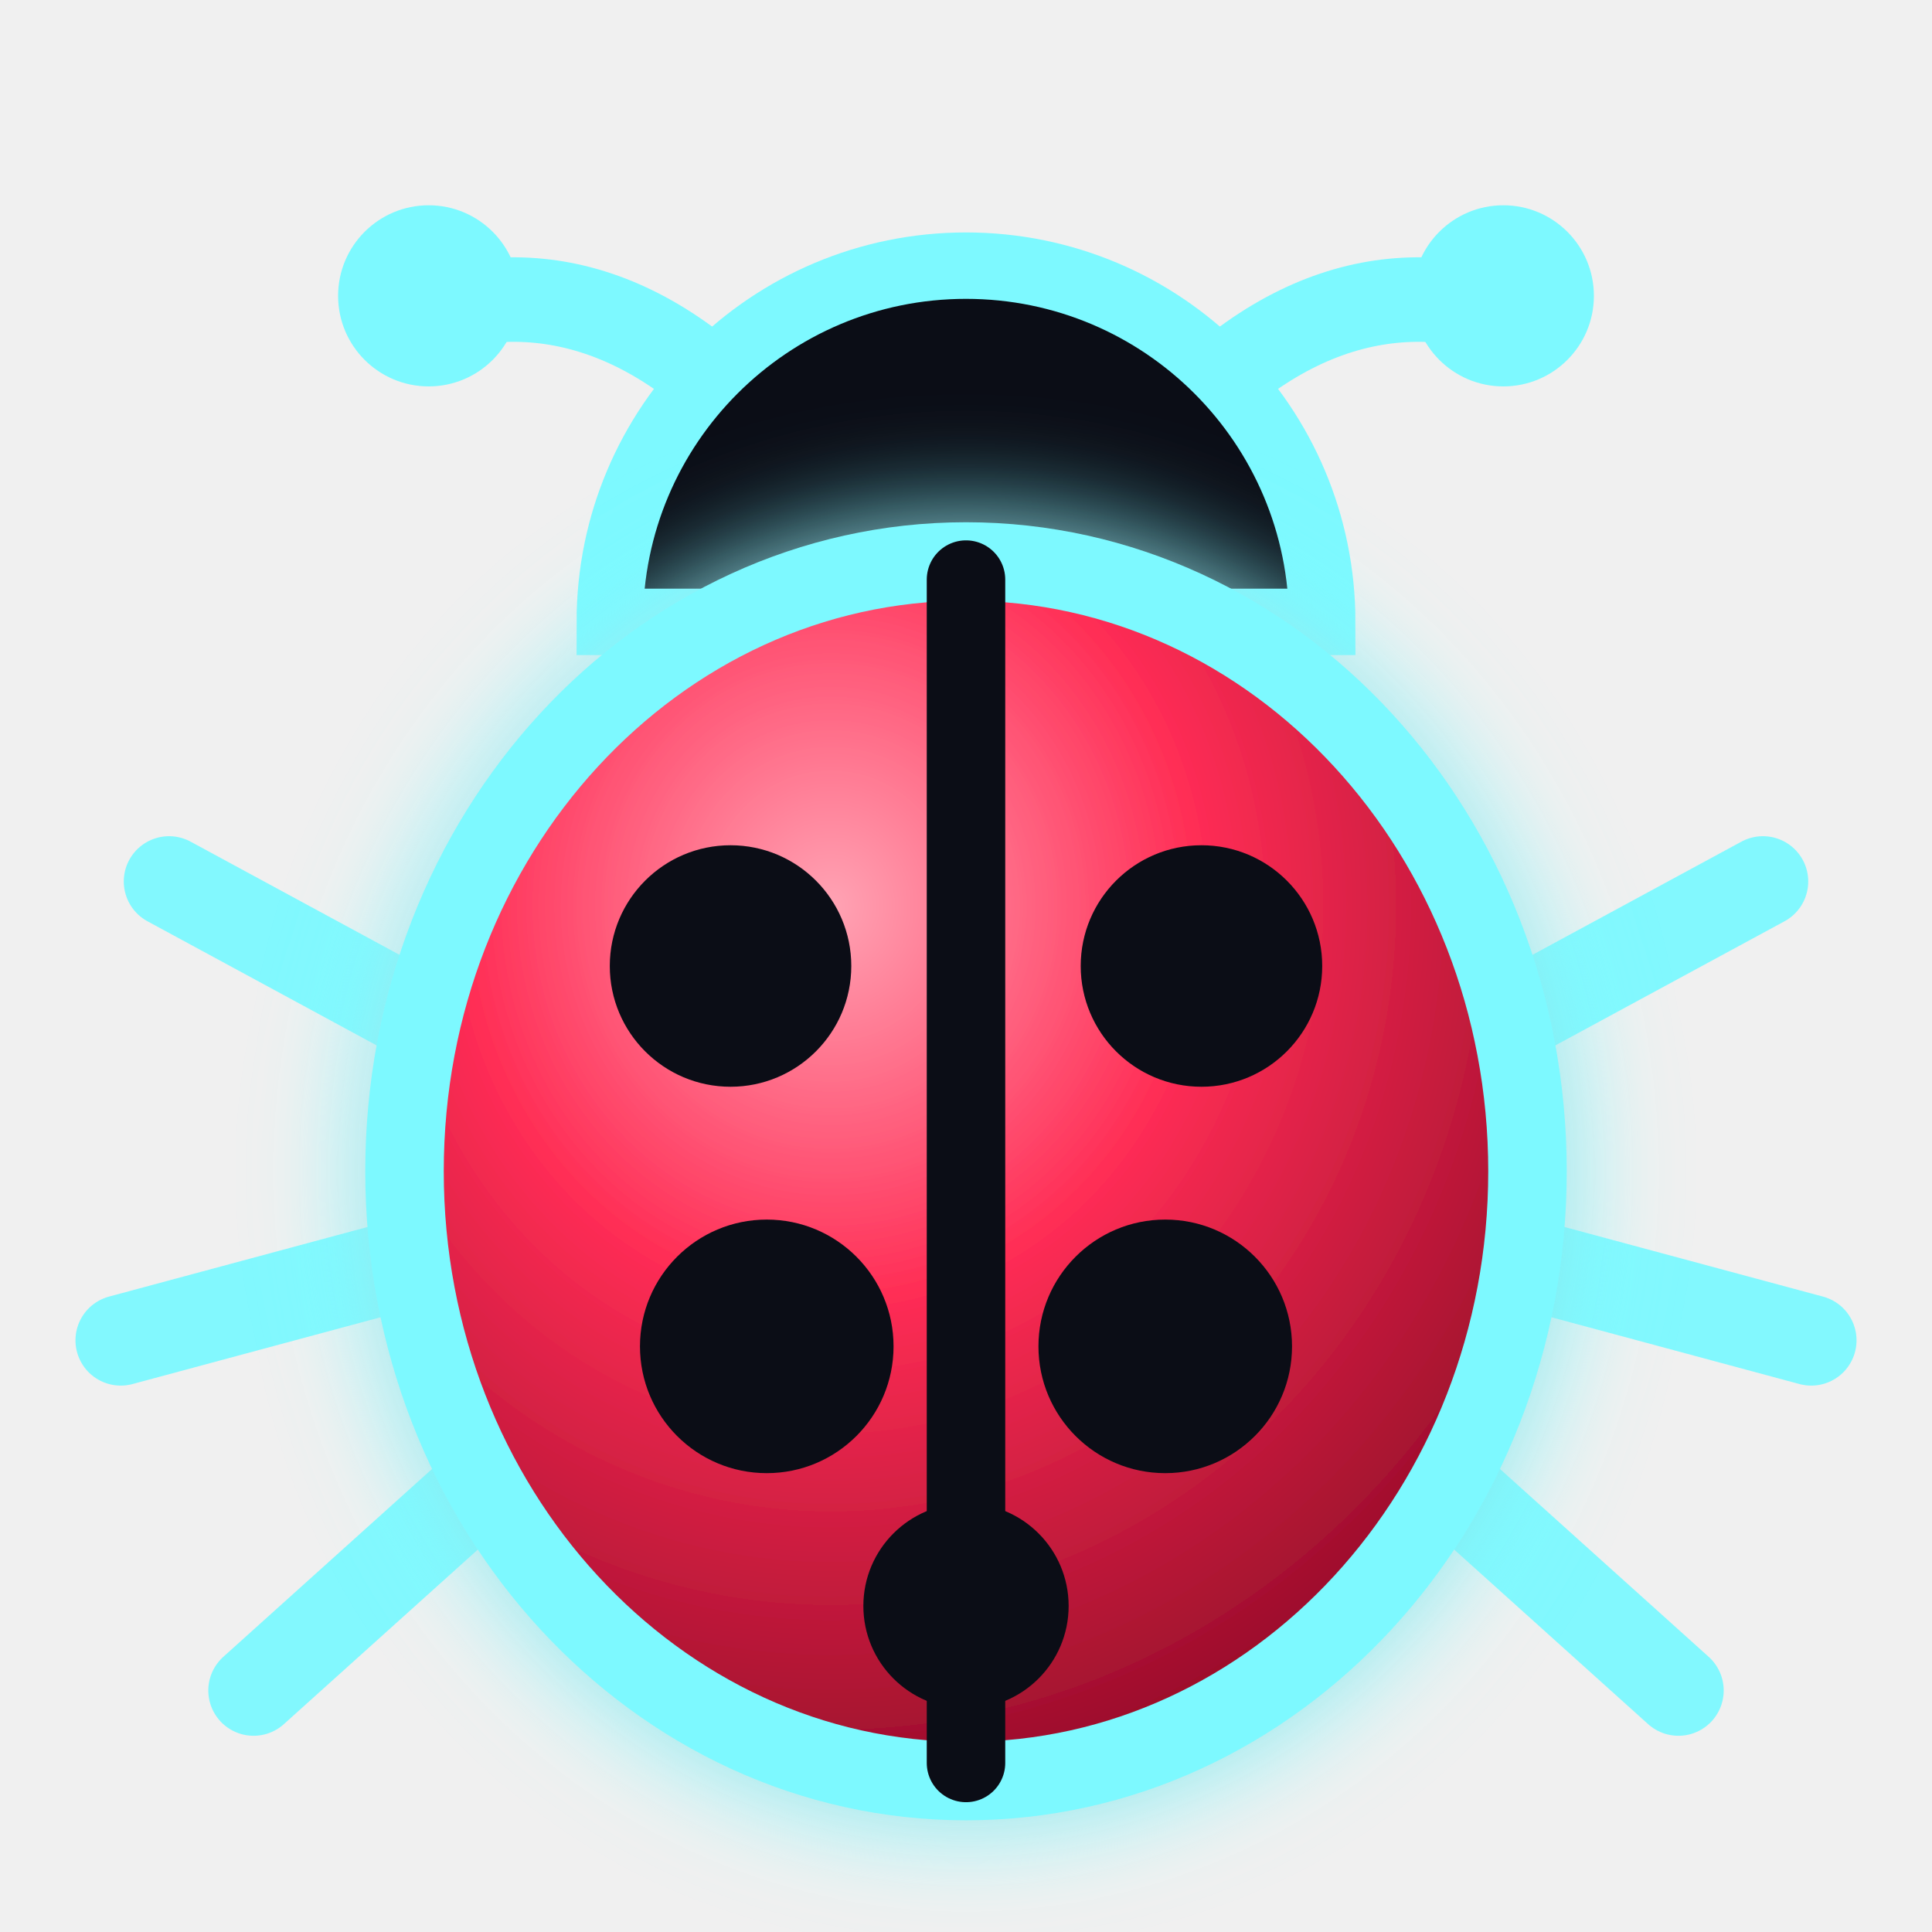
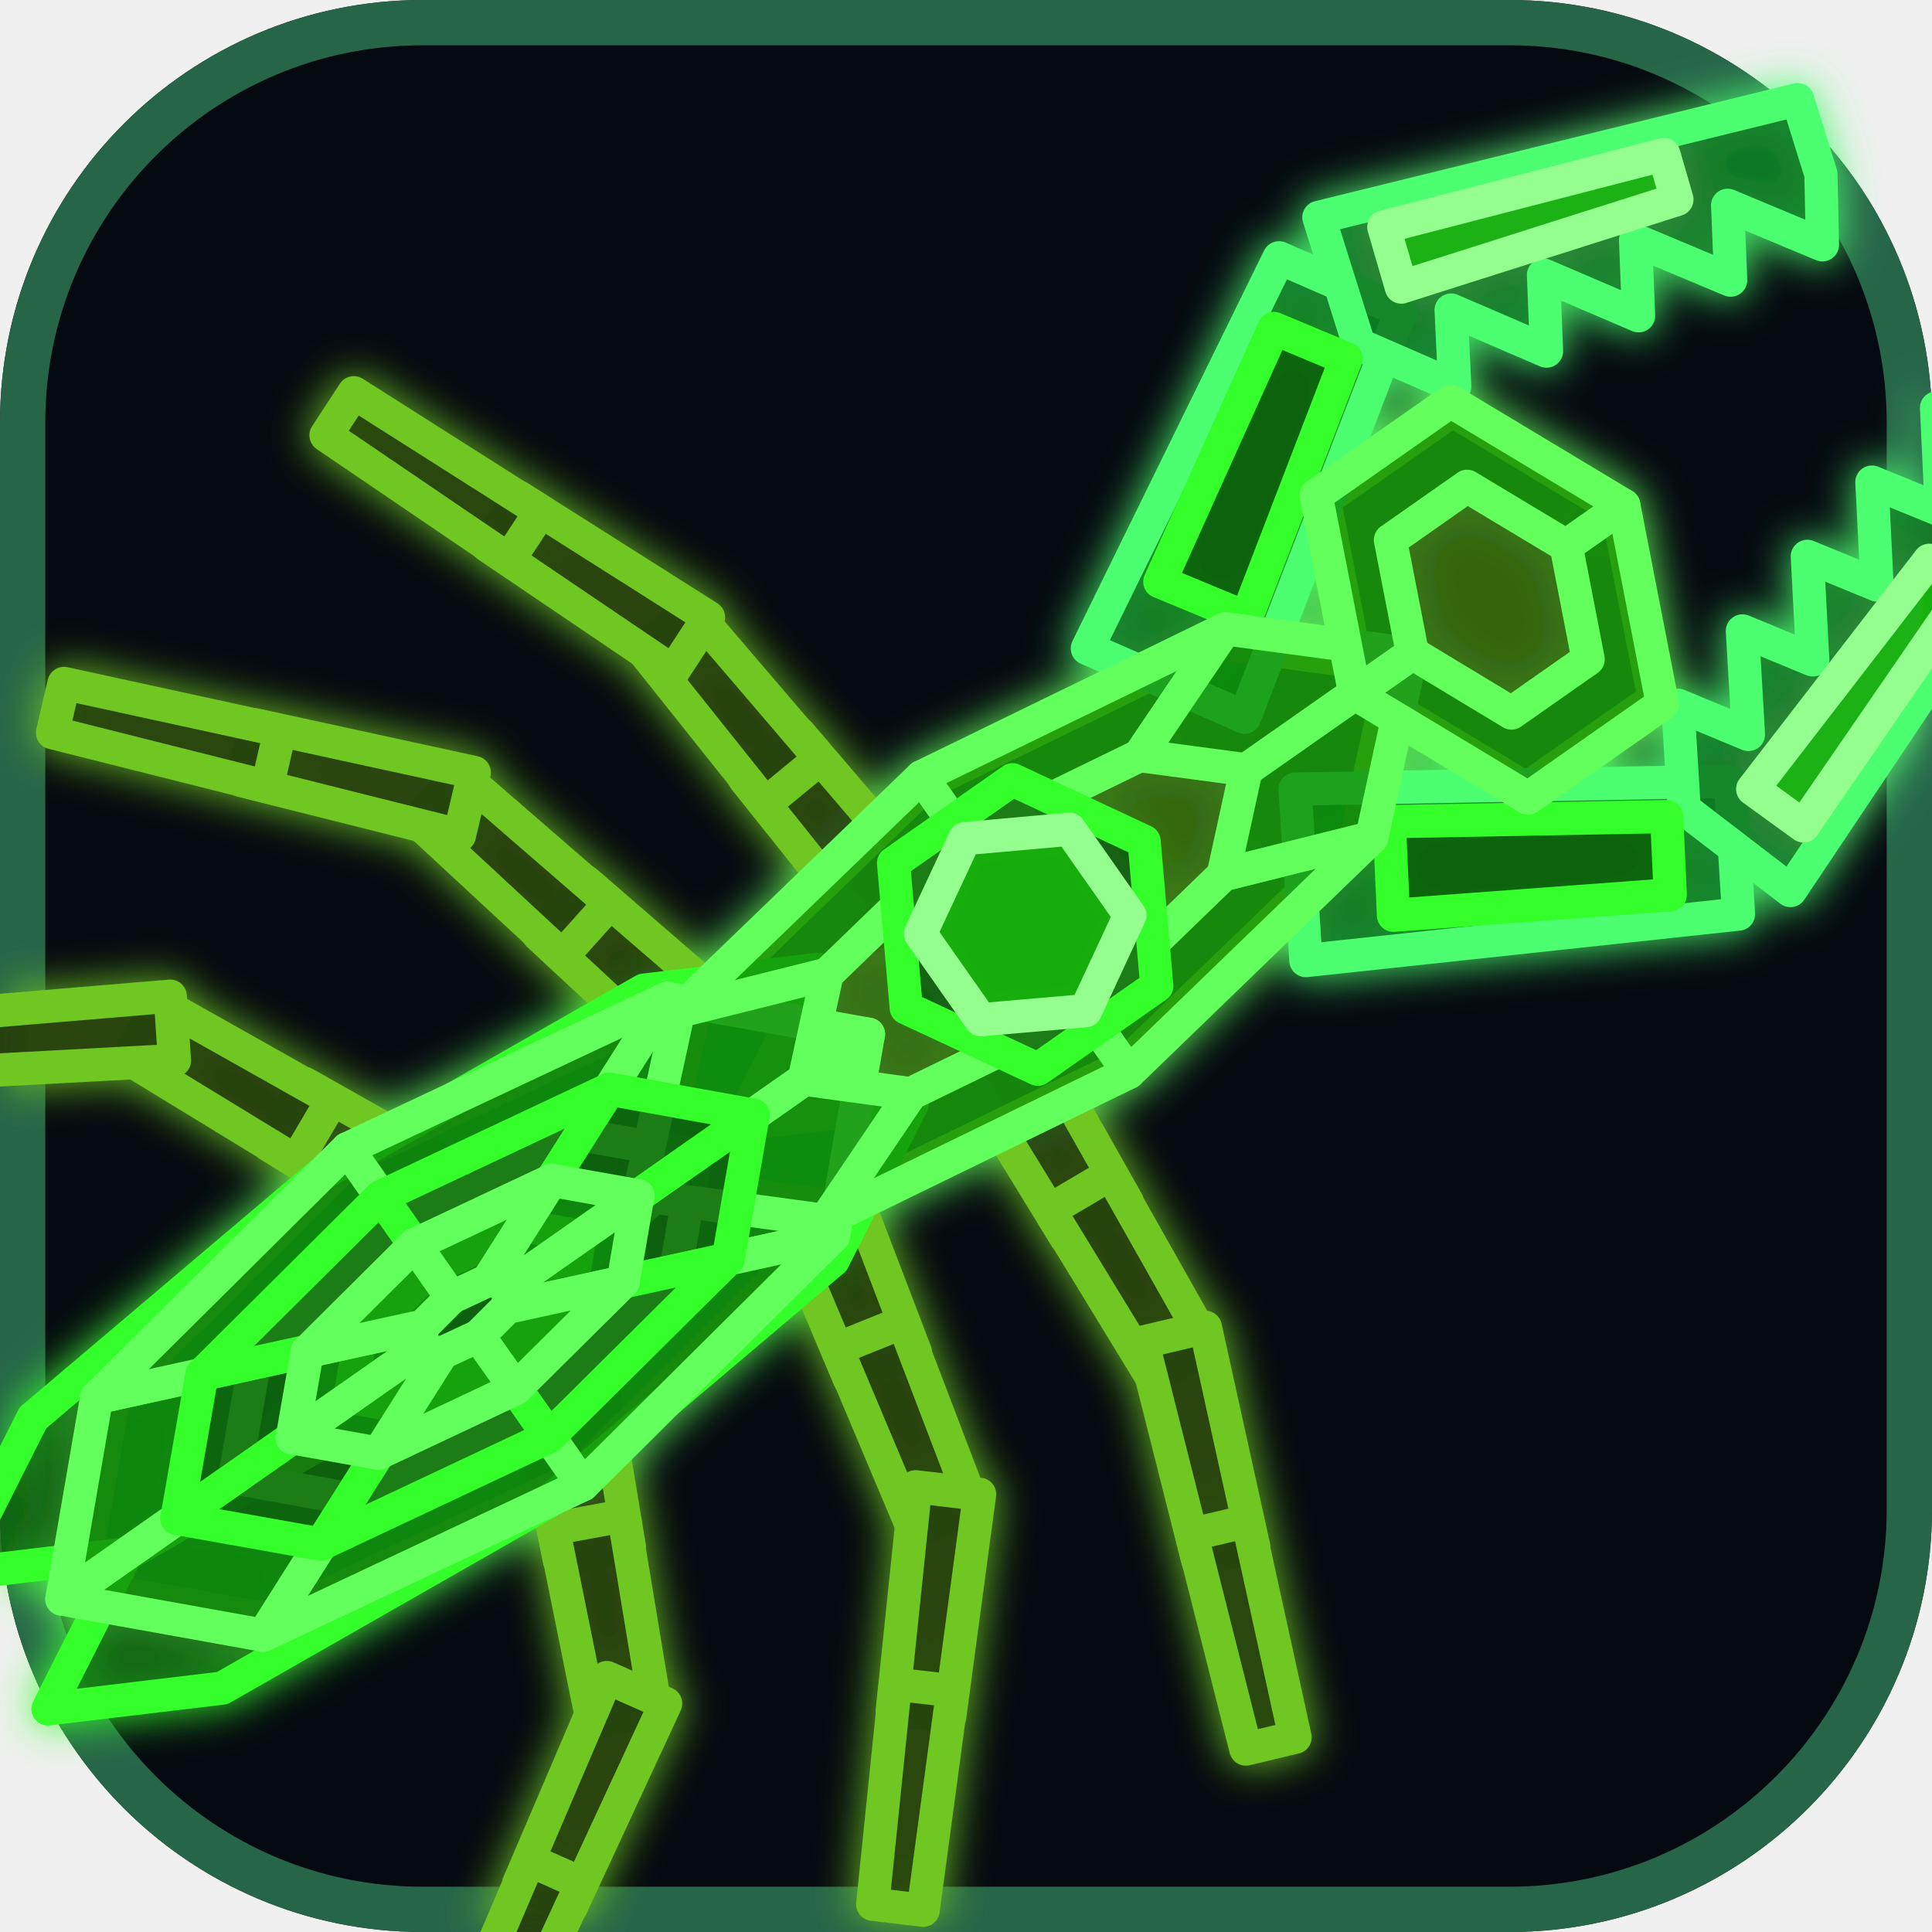
- <svg xmlns="http://www.w3.org/2000/svg" viewBox="0 0 32 32">
+ <svg xmlns="http://www.w3.org/2000/svg" viewBox="0 0 64 64">
  <defs>
-     <radialGradient id="shell" cx="38%" cy="28%" r="78%">
-       <stop offset="0%" stop-color="#ffa3b4" />
-       <stop offset="42%" stop-color="#ff2d55" />
-       <stop offset="100%" stop-color="#8f0a26" />
-     </radialGradient>
-     <filter id="neon" x="-40%" y="-40%" width="180%" height="180%">
-       <feGaussianBlur stdDeviation="0.9" result="b" />
+     <filter id="g" x="-30%" y="-30%" width="160%" height="160%">
+       <feGaussianBlur stdDeviation="0.7" result="b" />
      <feMerge>
        <feMergeNode in="b" />
        <feMergeNode in="SourceGraphic" />
      </feMerge>
    </filter>
  </defs>
-   <g stroke="#7df9ff" stroke-width="1.5" stroke-linecap="round" opacity="0.95">
-     <path d="M7.6 17.2 L2.8 14.6" />
-     <path d="M7.2 20.8 L2.0 22.2" />
-     <path d="M8.2 24.4 L4.2 28.0" />
-     <path d="M24.4 17.2 L29.2 14.6" />
-     <path d="M24.8 20.8 L30.0 22.2" />
-     <path d="M23.8 24.4 L27.8 28.0" />
-   </g>
-   <g stroke="#7df9ff" stroke-width="1.4" stroke-linecap="round" fill="none">
-     <path d="M13.6 8.4 C11.6 5.4 9.4 4.6 7.4 5.1" />
-     <path d="M18.4 8.4 C20.4 5.4 22.6 4.6 24.6 5.1" />
-   </g>
-   <circle cx="7.1" cy="4.9" r="1.5" fill="#7df9ff" />
-   <circle cx="24.9" cy="4.9" r="1.5" fill="#7df9ff" />
-   <path d="M16 4.4a5.9 5.9 0 0 0-5.9 5.9h11.8A5.9 5.9 0 0 0 16 4.4z" fill="#0b0d16" stroke="#7df9ff" stroke-width="1.1" />
-   <ellipse cx="16" cy="19.4" rx="9.3" ry="10.1" fill="url(#shell)" stroke="#7df9ff" stroke-width="1.3" filter="url(#neon)" />
-   <path d="M16 9.6v19.6" stroke="#0b0d16" stroke-width="1.3" stroke-linecap="round" />
-   <g fill="#0b0d16">
-     <circle cx="12.1" cy="16.0" r="2.0" />
-     <circle cx="19.9" cy="16.0" r="2.0" />
-     <circle cx="12.7" cy="22.3" r="2.1" />
-     <circle cx="19.3" cy="22.3" r="2.1" />
-     <circle cx="16" cy="26.6" r="1.7" />
+   <rect width="64" height="64" rx="14" fill="#050a10" />
+   <rect x="0.75" y="0.75" width="62.5" height="62.5" rx="13.25" fill="none" stroke="#2b6f4f" stroke-width="1.5" opacity="0.9" />
+   <g filter="url(#g)">
+     <polygon points="31.83,35.32 35.31,41.00 37.34,39.81 34.06,34.00" fill="hsla(92,60%,14%,0.92)" stroke="hsl(92,70%,46%)" stroke-width="1.1" stroke-linejoin="round" />
+     <polygon points="34.77,40.09 38.19,45.69 40.03,44.61 36.80,38.89" fill="hsla(92,60%,14%,0.92)" stroke="hsl(92,70%,46%)" stroke-width="1.1" stroke-linejoin="round" />
+     <polygon points="37.85,44.46 39.67,51.66 41.53,51.23 39.93,43.97" fill="hsla(92,60%,14%,0.92)" stroke="hsl(92,70%,46%)" stroke-width="1.1" stroke-linejoin="round" />
+     <polygon points="39.47,50.83 41.27,57.94 42.90,57.55 41.33,50.39" fill="hsla(92,60%,14%,0.92)" stroke="hsl(92,70%,46%)" stroke-width="1.1" stroke-linejoin="round" />
+     <polygon points="28.83,31.02 24.67,25.81 26.49,24.31 30.82,29.38" fill="hsla(92,60%,14%,0.92)" stroke="hsl(92,70%,46%)" stroke-width="1.1" stroke-linejoin="round" />
+     <polygon points="25.35,26.63 21.26,21.50 22.90,20.14 27.17,25.13" fill="hsla(92,60%,14%,0.92)" stroke="hsl(92,70%,46%)" stroke-width="1.1" stroke-linejoin="round" />
+     <polygon points="22.30,22.24 16.14,18.07 17.19,16.47 23.47,20.45" fill="hsla(92,60%,14%,0.92)" stroke="hsl(92,70%,46%)" stroke-width="1.1" stroke-linejoin="round" />
+     <polygon points="16.86,18.54 10.80,14.42 11.72,13.01 17.91,16.94" fill="hsla(92,60%,14%,0.92)" stroke="hsl(92,70%,46%)" stroke-width="1.1" stroke-linejoin="round" />
+     <polygon points="25.54,39.52 28.13,45.66 30.32,44.78 27.94,38.56" fill="hsla(92,60%,14%,0.92)" stroke="hsl(92,70%,46%)" stroke-width="1.1" stroke-linejoin="round" />
+     <polygon points="27.73,44.68 30.28,50.73 32.26,49.93 29.92,43.80" fill="hsla(92,60%,14%,0.92)" stroke="hsl(92,70%,46%)" stroke-width="1.1" stroke-linejoin="round" />
+     <polygon points="30.33,49.25 29.56,56.64 31.46,56.87 32.45,49.50" fill="hsla(92,60%,14%,0.92)" stroke="hsl(92,70%,46%)" stroke-width="1.1" stroke-linejoin="round" />
+     <polygon points="29.66,55.79 28.91,63.08 30.58,63.28 31.56,56.01" fill="hsla(92,60%,14%,0.92)" stroke="hsl(92,70%,46%)" stroke-width="1.1" stroke-linejoin="round" />
+     <polygon points="22.72,35.50 17.84,30.97 19.41,29.21 24.45,33.57" fill="hsla(92,60%,14%,0.92)" stroke="hsl(92,70%,46%)" stroke-width="1.1" stroke-linejoin="round" />
+     <polygon points="18.63,31.67 13.82,27.21 15.24,25.62 20.20,29.92" fill="hsla(92,60%,14%,0.92)" stroke="hsl(92,70%,46%)" stroke-width="1.1" stroke-linejoin="round" />
+     <polygon points="15.22,27.67 8.01,25.86 8.45,24.01 15.71,25.59" fill="hsla(92,60%,14%,0.92)" stroke="hsl(92,70%,46%)" stroke-width="1.1" stroke-linejoin="round" />
+     <polygon points="8.85,26.06 1.74,24.27 2.12,22.64 9.28,24.20" fill="hsla(92,60%,14%,0.92)" stroke="hsl(92,70%,46%)" stroke-width="1.1" stroke-linejoin="round" />
+     <polygon points="17.21,45.15 18.53,51.68 20.85,51.25 19.76,44.68" fill="hsla(92,60%,14%,0.92)" stroke="hsl(92,70%,46%)" stroke-width="1.1" stroke-linejoin="round" />
+     <polygon points="18.33,50.64 19.63,57.07 21.73,56.68 20.66,50.21" fill="hsla(92,60%,14%,0.92)" stroke="hsl(92,70%,46%)" stroke-width="1.1" stroke-linejoin="round" />
+     <polygon points="20.10,55.57 17.18,62.40 18.92,63.18 22.05,56.43" fill="hsla(92,60%,14%,0.92)" stroke="hsl(92,70%,46%)" stroke-width="1.1" stroke-linejoin="round" />
+     <polygon points="17.53,61.62 14.65,68.36 16.19,69.05 19.27,62.39" fill="hsla(92,60%,14%,0.92)" stroke="hsl(92,70%,46%)" stroke-width="1.1" stroke-linejoin="round" />
+     <polygon points="14.59,41.40 8.90,37.93 10.09,35.89 15.90,39.17" fill="hsla(92,60%,14%,0.92)" stroke="hsl(92,70%,46%)" stroke-width="1.1" stroke-linejoin="round" />
+     <polygon points="9.81,38.47 4.21,35.05 5.29,33.21 11.01,36.43" fill="hsla(92,60%,14%,0.92)" stroke="hsl(92,70%,46%)" stroke-width="1.1" stroke-linejoin="round" />
+     <polygon points="5.78,35.13 -1.64,35.53 -1.77,33.62 5.64,33.00" fill="hsla(92,60%,14%,0.92)" stroke="hsl(92,70%,46%)" stroke-width="1.1" stroke-linejoin="round" />
+     <polygon points="-0.78,35.47 -8.10,35.86 -8.22,34.18 -0.91,33.56" fill="hsla(92,60%,14%,0.92)" stroke="hsl(92,70%,46%)" stroke-width="1.1" stroke-linejoin="round" />
+     <polygon points="37.05,30.36 35.74,33.17 32.65,33.44 30.87,30.90 32.18,28.08 35.27,27.81" fill="hsla(272,100%,60%,0.95)" stroke="#ffffff" stroke-width="1.1" stroke-linejoin="round" />
+     <polygon points="28.13,34.71 27.03,41.07 19.12,48.92 9.03,53.67 2.68,52.53 3.79,46.17 11.69,38.32 21.78,33.57" fill="hsla(92,80%,22%,0.9)" stroke="hsl(92,95%,58%)" stroke-width="1.1" stroke-linejoin="round" />
+     <polygon points="46.15,22.09 44.89,27.89 37.23,35.29 27.65,39.96 21.77,39.16 23.03,33.37 30.69,25.96 40.27,21.29" fill="hsla(92,80%,22%,0.9)" stroke="hsl(92,95%,58%)" stroke-width="1.1" stroke-linejoin="round" />
+     <polygon points="53.57,16.89 54.80,23.15 50.56,26.12 45.09,22.83 43.87,16.57 48.11,13.60" fill="hsla(92,80%,22%,0.9)" stroke="hsl(92,95%,58%)" stroke-width="1.1" stroke-linejoin="round" />
+     <polygon points="43.26,31.82 57.59,30.28 57.32,25.88 42.90,26.14" fill="hsla(132,80%,26%,0.88)" stroke="hsl(132,100%,65%)" stroke-width="1.1" stroke-linejoin="round" />
+     <polygon points="36.02,21.48 42.37,8.54 46.41,10.30 41.23,23.76" fill="hsla(132,80%,26%,0.88)" stroke="hsl(132,100%,65%)" stroke-width="1.1" stroke-linejoin="round" />
+     <polygon points="59.31,29.50 68.39,15.93 66.33,14.36 64.15,13.51 64.31,16.91 62.01,15.97 62.18,19.38 59.87,18.43 60.05,21.86 57.72,20.90 57.92,24.33 55.58,23.36 55.79,26.80" fill="hsla(132,80%,26%,0.88)" stroke="hsl(132,100%,65%)" stroke-width="1.1" stroke-linejoin="round" />
+     <polygon points="43.69,7.20 59.55,3.30 60.32,5.77 60.37,8.11 57.23,6.80 57.33,9.28 54.18,7.96 54.28,10.46 51.13,9.11 51.23,11.63 48.07,10.27 48.19,12.80 45.02,11.42" fill="hsla(132,80%,26%,0.88)" stroke="hsl(132,100%,65%)" stroke-width="1.1" stroke-linejoin="round" />
+     <polygon points="46.16,30.32 55.33,29.64 55.21,27.05 46.02,27.22" fill="hsla(117,85%,20%,0.82)" stroke="hsl(117,100%,58%)" stroke-width="1.1" stroke-linejoin="round" />
+     <polygon points="38.42,19.27 42.20,10.88 44.59,11.88 41.29,20.46" fill="hsla(117,85%,20%,0.82)" stroke="hsl(117,100%,58%)" stroke-width="1.1" stroke-linejoin="round" />
+     <polygon points="59.74,27.36 65.17,19.47 63.91,18.56 58.06,26.14" fill="hsla(117,85%,40%,0.82)" stroke="hsl(117,100%,78%)" stroke-width="1.1" stroke-linejoin="round" />
+     <polygon points="45.84,7.52 55.12,5.12 55.55,6.61 46.42,9.51" fill="hsla(117,85%,40%,0.82)" stroke="hsl(117,100%,78%)" stroke-width="1.1" stroke-linejoin="round" />
+     <polygon points="30.22,36.57 27.60,41.75 18.13,49.77 7.36,55.92 1.59,56.61 4.21,51.43 13.68,43.41 24.45,37.25" fill="hsla(117,85%,20%,0.82)" stroke="hsl(117,100%,58%)" stroke-width="1.1" stroke-linejoin="round" />
+     <polygon points="27.10,32.11 21.33,32.80 10.56,38.95 1.09,46.97 -1.53,52.16 4.24,51.47 15.01,45.32 24.48,37.30" fill="hsla(117,85%,20%,0.82)" stroke="hsl(117,100%,58%)" stroke-width="1.1" stroke-linejoin="round" />
+     <polygon points="28.77,34.26 27.61,40.94 22.38,42.09 23.04,38.27" fill="hsla(117,85%,30%,0.82)" stroke="hsl(117,100%,68%)" stroke-width="1.1" stroke-linejoin="round" />
+     <polygon points="27.61,40.94 19.30,49.19 17.63,46.80 22.38,42.09" fill="hsla(117,85%,30%,0.82)" stroke="hsl(117,100%,68%)" stroke-width="1.1" stroke-linejoin="round" />
+     <polygon points="19.30,49.19 8.72,54.17 11.58,49.65 17.63,46.80" fill="hsla(117,85%,30%,0.82)" stroke="hsl(117,100%,68%)" stroke-width="1.1" stroke-linejoin="round" />
+     <polygon points="8.72,54.17 2.05,52.97 7.77,48.96 11.58,49.65" fill="hsla(117,85%,30%,0.82)" stroke="hsl(117,100%,68%)" stroke-width="1.1" stroke-linejoin="round" />
+     <polygon points="2.05,52.97 3.20,46.30 8.43,45.15 7.77,48.96" fill="hsla(117,85%,30%,0.82)" stroke="hsl(117,100%,68%)" stroke-width="1.1" stroke-linejoin="round" />
+     <polygon points="3.20,46.30 11.51,38.05 13.18,40.44 8.43,45.15" fill="hsla(117,85%,30%,0.82)" stroke="hsl(117,100%,68%)" stroke-width="1.1" stroke-linejoin="round" />
+     <polygon points="11.51,38.05 22.10,33.07 19.23,37.59 13.18,40.44" fill="hsla(117,85%,30%,0.82)" stroke="hsl(117,100%,68%)" stroke-width="1.1" stroke-linejoin="round" />
+     <polygon points="22.10,33.07 28.77,34.26 23.04,38.27 19.23,37.59" fill="hsla(117,85%,30%,0.82)" stroke="hsl(117,100%,68%)" stroke-width="1.1" stroke-linejoin="round" />
+     <polygon points="46.76,21.66 45.44,27.75 40.52,28.98 41.28,25.50" fill="hsla(117,85%,30%,0.82)" stroke="hsl(117,100%,68%)" stroke-width="1.1" stroke-linejoin="round" />
+     <polygon points="45.44,27.75 37.39,35.53 35.92,33.43 40.52,28.98" fill="hsla(117,85%,30%,0.82)" stroke="hsl(117,100%,68%)" stroke-width="1.1" stroke-linejoin="round" />
+     <polygon points="37.39,35.53 27.33,40.43 30.17,36.23 35.92,33.43" fill="hsla(117,85%,30%,0.82)" stroke="hsl(117,100%,68%)" stroke-width="1.1" stroke-linejoin="round" />
+     <polygon points="27.33,40.43 21.16,39.59 26.64,35.75 30.17,36.23" fill="hsla(117,85%,30%,0.82)" stroke="hsl(117,100%,68%)" stroke-width="1.1" stroke-linejoin="round" />
+     <polygon points="21.16,39.59 22.48,33.50 27.40,32.27 26.64,35.75" fill="hsla(117,85%,30%,0.82)" stroke="hsl(117,100%,68%)" stroke-width="1.1" stroke-linejoin="round" />
+     <polygon points="22.48,33.50 30.53,25.73 32.00,27.83 27.40,32.27" fill="hsla(117,85%,30%,0.82)" stroke="hsl(117,100%,68%)" stroke-width="1.1" stroke-linejoin="round" />
+     <polygon points="30.53,25.73 40.59,20.83 37.75,25.03 32.00,27.83" fill="hsla(117,85%,30%,0.82)" stroke="hsl(117,100%,68%)" stroke-width="1.1" stroke-linejoin="round" />
+     <polygon points="40.59,20.83 46.76,21.66 41.28,25.50 37.75,25.03" fill="hsla(117,85%,30%,0.82)" stroke="hsl(117,100%,68%)" stroke-width="1.1" stroke-linejoin="round" />
+     <polygon points="53.79,16.74 55.07,23.32 50.62,26.44 44.88,22.98 46.79,21.64 50.07,23.62 52.61,21.84 51.88,18.08" fill="hsla(117,85%,30%,0.82)" stroke="hsl(117,100%,68%)" stroke-width="1.1" stroke-linejoin="round" />
+     <polygon points="44.88,22.98 43.60,16.41 48.05,13.29 53.79,16.74 51.88,18.08 48.60,16.11 46.06,17.89 46.79,21.64" fill="hsla(117,85%,30%,0.82)" stroke="hsl(117,100%,68%)" stroke-width="1.1" stroke-linejoin="round" />
+     <polygon points="24.95,36.94 24.12,41.71 18.89,42.85 19.22,40.95" fill="hsla(117,85%,20%,0.82)" stroke="hsl(117,100%,58%)" stroke-width="1.1" stroke-linejoin="round" />
+     <polygon points="24.12,41.71 18.19,47.59 16.52,45.21 18.89,42.85" fill="hsla(117,85%,20%,0.82)" stroke="hsl(117,100%,58%)" stroke-width="1.1" stroke-linejoin="round" />
+     <polygon points="18.19,47.59 10.63,51.15 13.49,46.63 16.52,45.21" fill="hsla(117,85%,20%,0.82)" stroke="hsl(117,100%,58%)" stroke-width="1.1" stroke-linejoin="round" />
+     <polygon points="10.63,51.15 5.86,50.30 11.59,46.29 13.49,46.63" fill="hsla(117,85%,20%,0.82)" stroke="hsl(117,100%,58%)" stroke-width="1.1" stroke-linejoin="round" />
+     <polygon points="5.86,50.30 6.69,45.53 11.92,44.38 11.59,46.29" fill="hsla(117,85%,20%,0.82)" stroke="hsl(117,100%,58%)" stroke-width="1.1" stroke-linejoin="round" />
+     <polygon points="6.69,45.53 12.62,39.64 14.29,42.03 11.92,44.38" fill="hsla(117,85%,20%,0.82)" stroke="hsl(117,100%,58%)" stroke-width="1.1" stroke-linejoin="round" />
+     <polygon points="12.62,39.64 20.19,36.08 17.32,40.60 14.29,42.03" fill="hsla(117,85%,20%,0.82)" stroke="hsl(117,100%,58%)" stroke-width="1.1" stroke-linejoin="round" />
+     <polygon points="20.19,36.08 24.95,36.94 19.22,40.95 17.32,40.60" fill="hsla(117,85%,20%,0.82)" stroke="hsl(117,100%,58%)" stroke-width="1.1" stroke-linejoin="round" />
+     <polygon points="37.90,27.87 38.32,32.66 34.38,35.42 30.02,33.39 29.60,28.59 33.54,25.83" fill="hsla(117,85%,20%,0.82)" stroke="hsl(117,100%,58%)" stroke-width="1.1" stroke-linejoin="round" />
+     <polygon points="21.13,39.61 20.64,42.47 16.80,43.31 16.93,42.55" fill="hsla(117,85%,30%,0.82)" stroke="hsl(117,100%,68%)" stroke-width="1.1" stroke-linejoin="round" />
+     <polygon points="20.64,42.47 17.08,46.00 15.85,44.26 16.80,43.31" fill="hsla(117,85%,30%,0.82)" stroke="hsl(117,100%,68%)" stroke-width="1.1" stroke-linejoin="round" />
+     <polygon points="17.08,46.00 12.54,48.14 14.64,44.82 15.85,44.26" fill="hsla(117,85%,30%,0.82)" stroke="hsl(117,100%,68%)" stroke-width="1.1" stroke-linejoin="round" />
+     <polygon points="12.54,48.14 9.68,47.63 13.88,44.69 14.64,44.82" fill="hsla(117,85%,30%,0.82)" stroke="hsl(117,100%,68%)" stroke-width="1.1" stroke-linejoin="round" />
+     <polygon points="9.68,47.63 10.18,44.77 14.01,43.93 13.88,44.69" fill="hsla(117,85%,30%,0.82)" stroke="hsl(117,100%,68%)" stroke-width="1.1" stroke-linejoin="round" />
+     <polygon points="10.18,44.77 13.74,41.23 14.96,42.98 14.01,43.93" fill="hsla(117,85%,30%,0.82)" stroke="hsl(117,100%,68%)" stroke-width="1.1" stroke-linejoin="round" />
+     <polygon points="13.74,41.23 18.27,39.10 16.17,42.41 14.96,42.98" fill="hsla(117,85%,30%,0.82)" stroke="hsl(117,100%,68%)" stroke-width="1.1" stroke-linejoin="round" />
+     <polygon points="18.27,39.10 21.13,39.61 16.93,42.55 16.17,42.41" fill="hsla(117,85%,30%,0.82)" stroke="hsl(117,100%,68%)" stroke-width="1.1" stroke-linejoin="round" />
+     <polygon points="37.43,30.32 35.96,33.48 32.49,33.78 30.49,30.93 31.96,27.78 35.43,27.47" fill="hsla(117,85%,40%,0.82)" stroke="hsl(117,100%,78%)" stroke-width="1.1" stroke-linejoin="round" />
  </g>
</svg>
